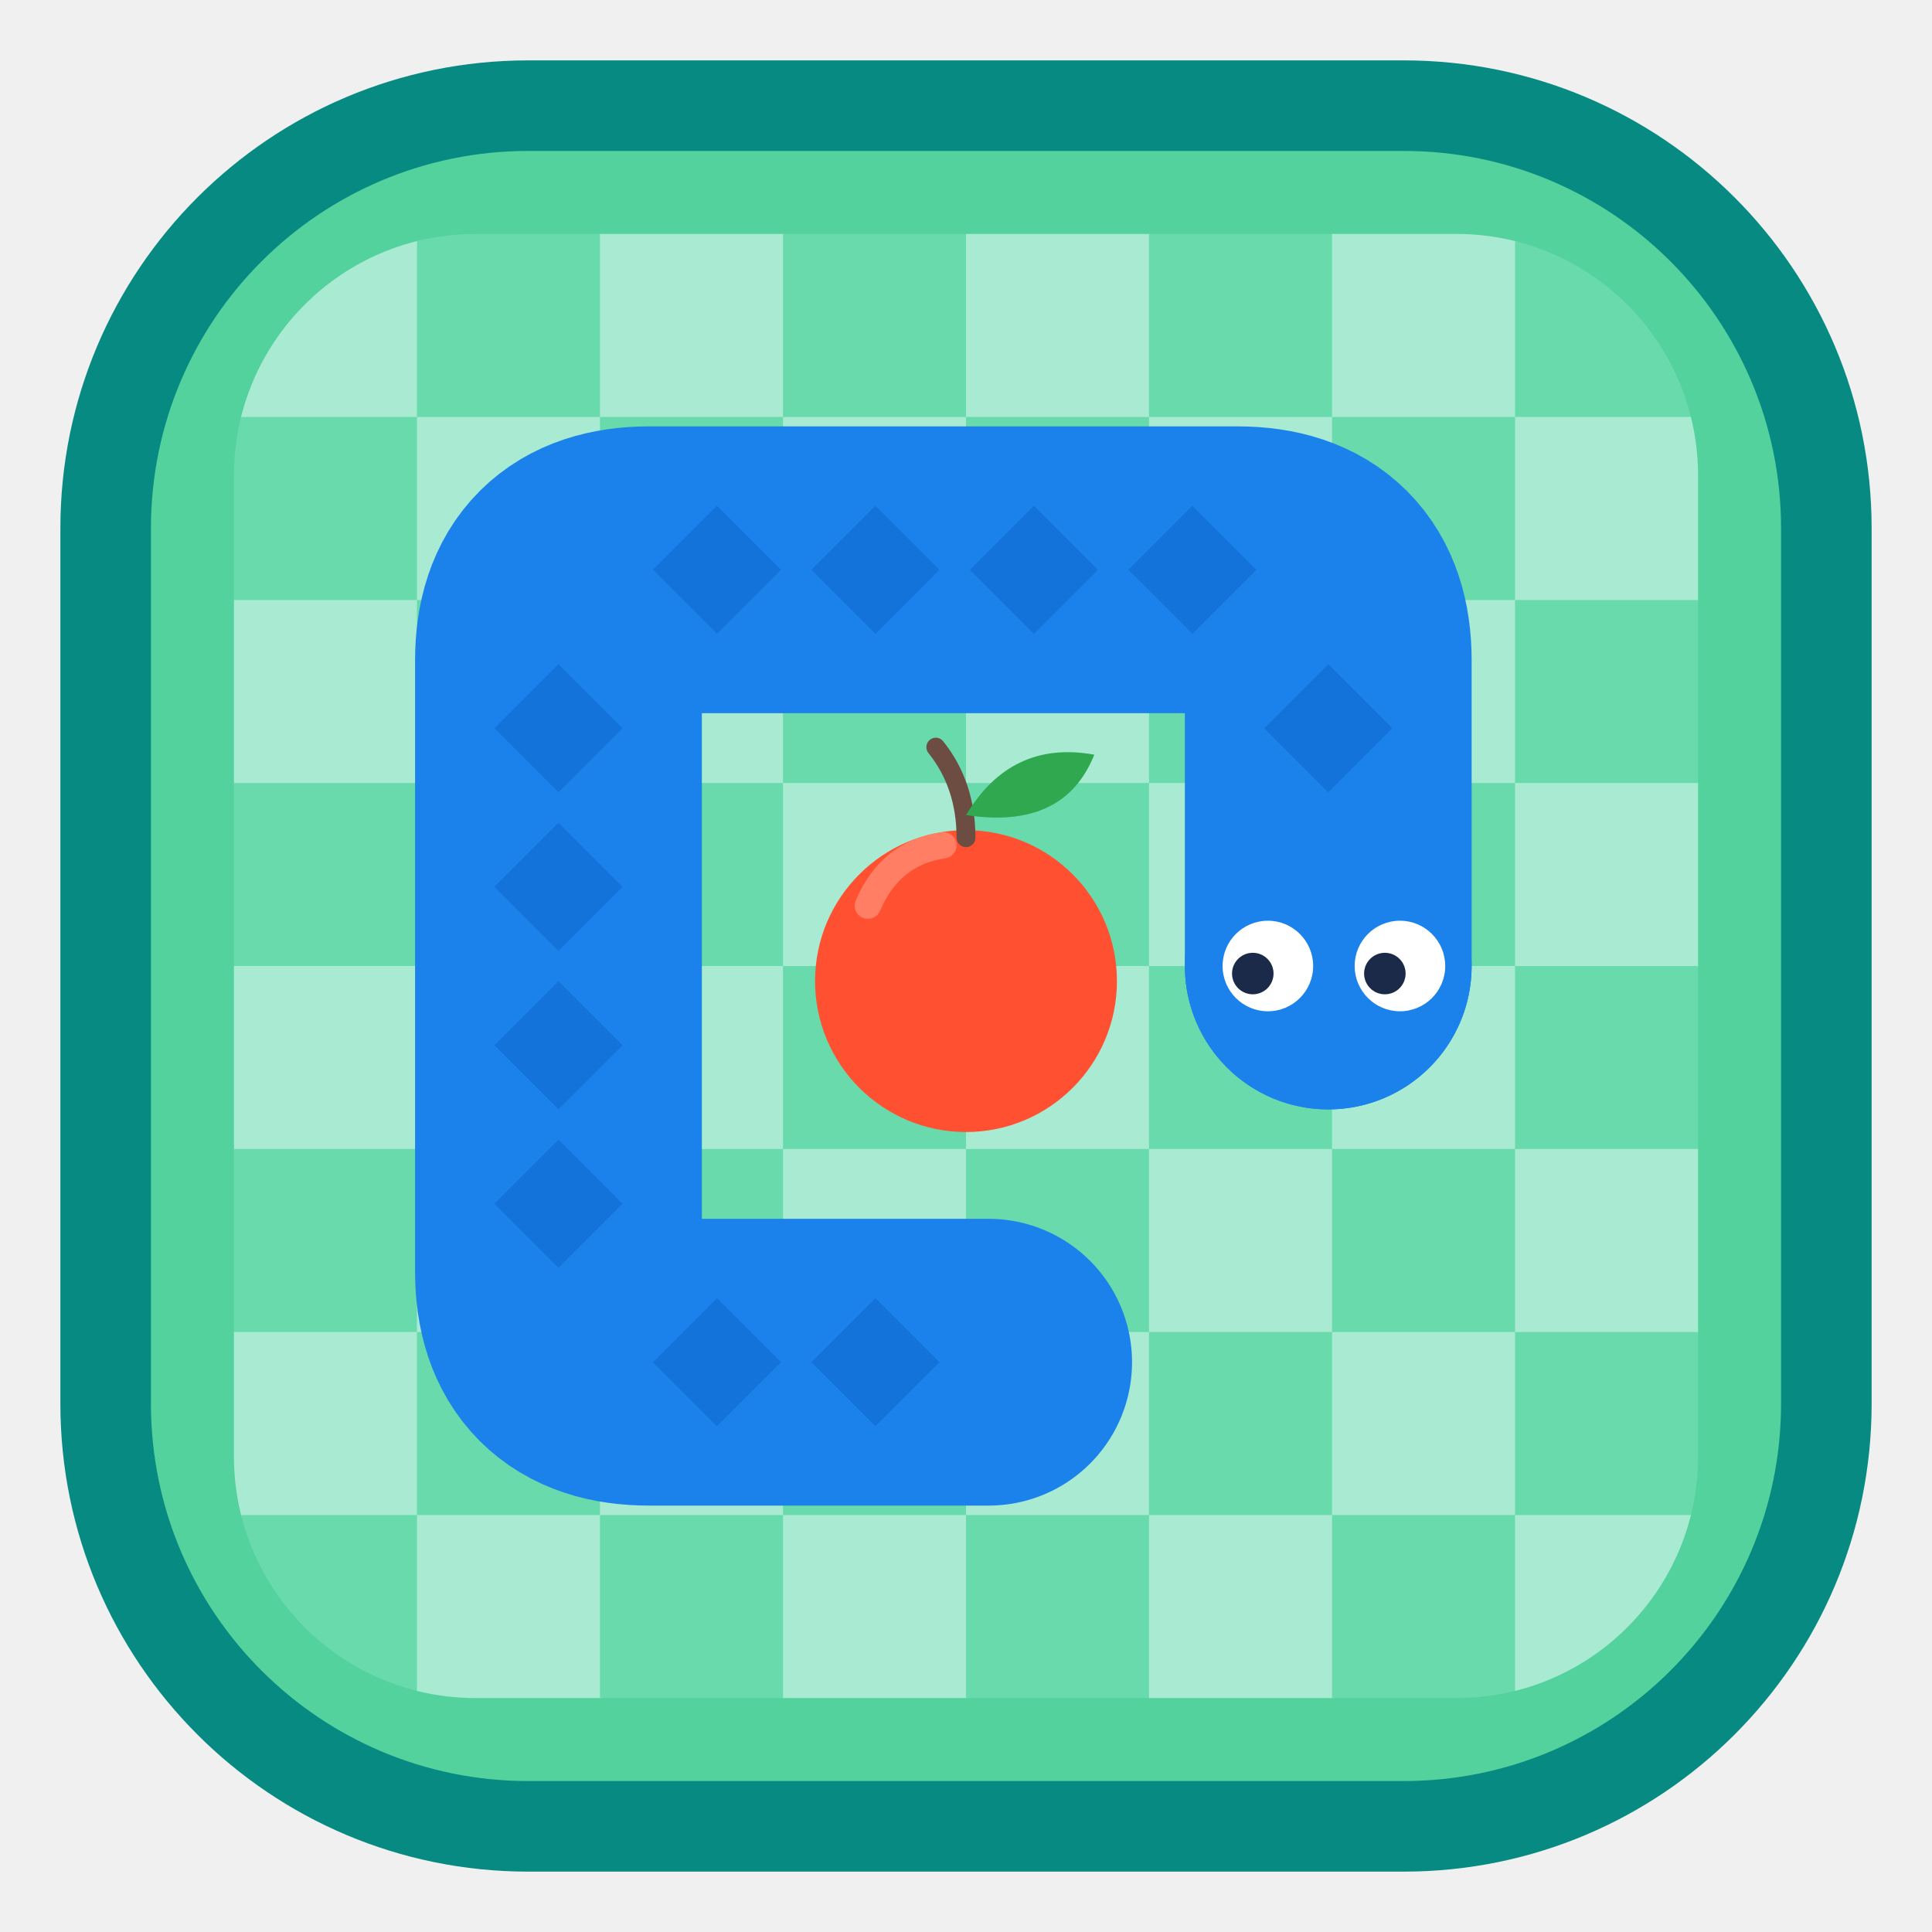
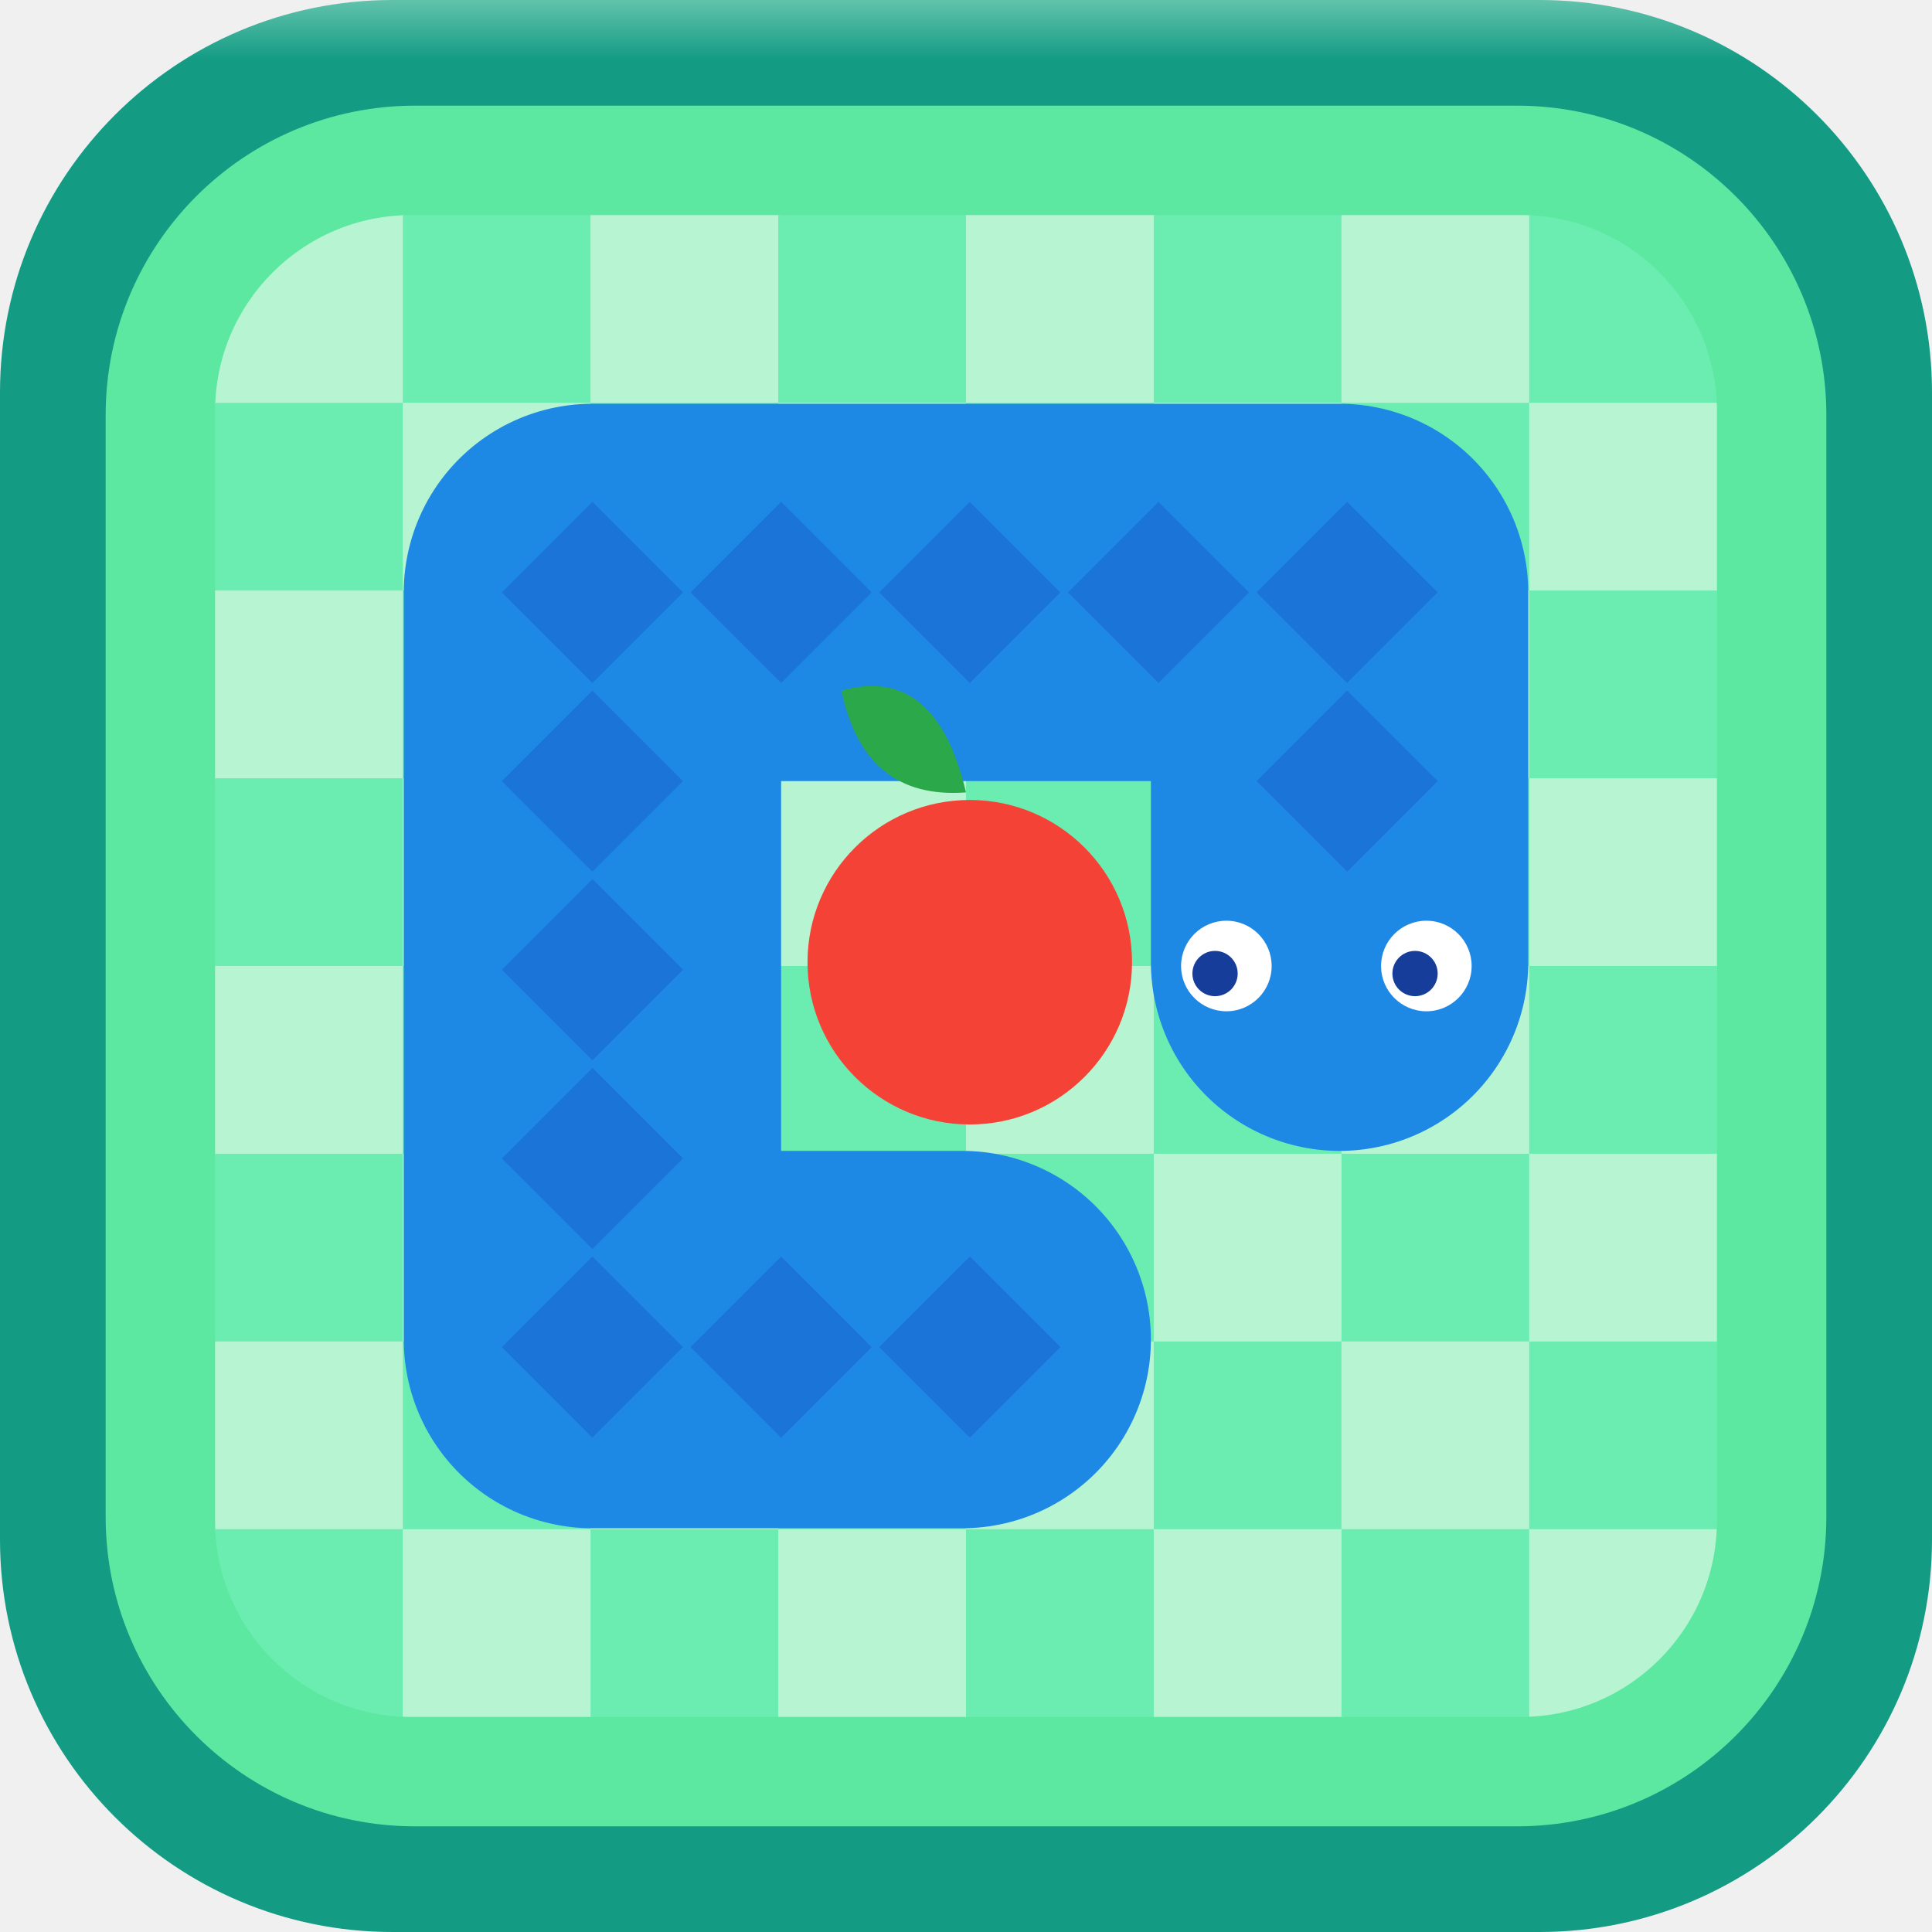
<svg xmlns="http://www.w3.org/2000/svg" viewBox="0 0 512 512" width="512" height="512">
  <defs>
    <clipPath id="board">
-       <rect x="62" y="62" width="388" height="388" rx="64" />
+       <rect x="57" y="57" width="398" height="398" rx="52" />
    </clipPath>
+     <linearGradient id="rim" x1="0" y1="0" x2="0" y2="1">
+       <stop offset="0" stop-color="#6cc8b0" />
+       <stop offset="0.035" stop-color="#139b84" />
+     </linearGradient>
  </defs>
-   <rect x="16" y="16" width="480" height="480" rx="124" fill="#068a81" />
-   <rect x="40" y="40" width="432" height="432" rx="100" fill="#53d29e" />
+   <rect width="512" height="512" rx="104" fill="url(#rim)" />
+   <rect x="28" y="28" width="456" height="456" rx="82" fill="#5de8a2" />
  <g clip-path="url(#board)">
-     <rect x="62.0" y="62.0" width="49.0" height="49.0" fill="#a9ebd2" />
-     <rect x="110.5" y="62.0" width="49.0" height="49.0" fill="#68daab" />
-     <rect x="159.0" y="62.0" width="49.0" height="49.0" fill="#a9ebd2" />
-     <rect x="207.5" y="62.0" width="49.0" height="49.0" fill="#68daab" />
-     <rect x="256.0" y="62.0" width="49.0" height="49.0" fill="#a9ebd2" />
-     <rect x="304.5" y="62.0" width="49.0" height="49.0" fill="#68daab" />
-     <rect x="353.0" y="62.0" width="49.0" height="49.0" fill="#a9ebd2" />
-     <rect x="401.5" y="62.0" width="49.0" height="49.0" fill="#68daab" />
-     <rect x="62.0" y="110.5" width="49.0" height="49.0" fill="#68daab" />
-     <rect x="110.5" y="110.5" width="49.0" height="49.0" fill="#a9ebd2" />
-     <rect x="159.0" y="110.5" width="49.0" height="49.0" fill="#68daab" />
-     <rect x="207.5" y="110.5" width="49.0" height="49.0" fill="#a9ebd2" />
-     <rect x="256.0" y="110.5" width="49.0" height="49.0" fill="#68daab" />
-     <rect x="304.5" y="110.5" width="49.0" height="49.0" fill="#a9ebd2" />
-     <rect x="353.0" y="110.5" width="49.0" height="49.0" fill="#68daab" />
-     <rect x="401.5" y="110.5" width="49.0" height="49.0" fill="#a9ebd2" />
-     <rect x="62.0" y="159.0" width="49.0" height="49.0" fill="#a9ebd2" />
-     <rect x="110.5" y="159.0" width="49.0" height="49.0" fill="#68daab" />
-     <rect x="159.0" y="159.0" width="49.0" height="49.0" fill="#a9ebd2" />
-     <rect x="207.5" y="159.0" width="49.0" height="49.0" fill="#68daab" />
-     <rect x="256.0" y="159.0" width="49.0" height="49.0" fill="#a9ebd2" />
-     <rect x="304.5" y="159.0" width="49.0" height="49.0" fill="#68daab" />
-     <rect x="353.0" y="159.0" width="49.0" height="49.0" fill="#a9ebd2" />
-     <rect x="401.5" y="159.0" width="49.0" height="49.0" fill="#68daab" />
-     <rect x="62.0" y="207.5" width="49.0" height="49.0" fill="#68daab" />
-     <rect x="110.5" y="207.5" width="49.0" height="49.0" fill="#a9ebd2" />
-     <rect x="159.0" y="207.5" width="49.0" height="49.0" fill="#68daab" />
-     <rect x="207.5" y="207.5" width="49.0" height="49.0" fill="#a9ebd2" />
-     <rect x="256.0" y="207.5" width="49.0" height="49.0" fill="#68daab" />
-     <rect x="304.5" y="207.5" width="49.0" height="49.0" fill="#a9ebd2" />
-     <rect x="353.0" y="207.5" width="49.0" height="49.0" fill="#68daab" />
-     <rect x="401.5" y="207.5" width="49.0" height="49.0" fill="#a9ebd2" />
-     <rect x="62.0" y="256.0" width="49.0" height="49.0" fill="#a9ebd2" />
-     <rect x="110.5" y="256.0" width="49.0" height="49.0" fill="#68daab" />
-     <rect x="159.0" y="256.0" width="49.0" height="49.0" fill="#a9ebd2" />
-     <rect x="207.5" y="256.0" width="49.0" height="49.0" fill="#68daab" />
-     <rect x="256.0" y="256.0" width="49.0" height="49.0" fill="#a9ebd2" />
-     <rect x="304.5" y="256.0" width="49.0" height="49.0" fill="#68daab" />
-     <rect x="353.0" y="256.0" width="49.0" height="49.0" fill="#a9ebd2" />
-     <rect x="401.5" y="256.0" width="49.0" height="49.0" fill="#68daab" />
-     <rect x="62.0" y="304.5" width="49.0" height="49.0" fill="#68daab" />
-     <rect x="110.5" y="304.5" width="49.0" height="49.0" fill="#a9ebd2" />
-     <rect x="159.0" y="304.5" width="49.0" height="49.0" fill="#68daab" />
-     <rect x="207.5" y="304.5" width="49.0" height="49.0" fill="#a9ebd2" />
-     <rect x="256.0" y="304.5" width="49.0" height="49.0" fill="#68daab" />
-     <rect x="304.5" y="304.5" width="49.0" height="49.0" fill="#a9ebd2" />
-     <rect x="353.0" y="304.5" width="49.0" height="49.0" fill="#68daab" />
-     <rect x="401.5" y="304.5" width="49.0" height="49.0" fill="#a9ebd2" />
-     <rect x="62.0" y="353.0" width="49.0" height="49.0" fill="#a9ebd2" />
-     <rect x="110.5" y="353.0" width="49.0" height="49.0" fill="#68daab" />
-     <rect x="159.0" y="353.0" width="49.0" height="49.0" fill="#a9ebd2" />
-     <rect x="207.5" y="353.0" width="49.0" height="49.0" fill="#68daab" />
-     <rect x="256.0" y="353.0" width="49.0" height="49.0" fill="#a9ebd2" />
-     <rect x="304.5" y="353.0" width="49.0" height="49.0" fill="#68daab" />
-     <rect x="353.0" y="353.0" width="49.0" height="49.0" fill="#a9ebd2" />
-     <rect x="401.5" y="353.0" width="49.0" height="49.0" fill="#68daab" />
-     <rect x="62.0" y="401.5" width="49.0" height="49.0" fill="#68daab" />
-     <rect x="110.5" y="401.5" width="49.0" height="49.0" fill="#a9ebd2" />
-     <rect x="159.0" y="401.5" width="49.0" height="49.0" fill="#68daab" />
-     <rect x="207.5" y="401.5" width="49.0" height="49.0" fill="#a9ebd2" />
-     <rect x="256.0" y="401.5" width="49.0" height="49.0" fill="#68daab" />
-     <rect x="304.5" y="401.5" width="49.0" height="49.0" fill="#a9ebd2" />
-     <rect x="353.0" y="401.5" width="49.0" height="49.0" fill="#68daab" />
-     <rect x="401.5" y="401.5" width="49.0" height="49.0" fill="#a9ebd2" />
+     <rect x="57.00" y="57.00" width="50.15" height="50.15" fill="#b7f5d2" />
+     <rect x="106.75" y="57.00" width="50.15" height="50.15" fill="#6bedb1" />
+     <rect x="156.50" y="57.00" width="50.15" height="50.15" fill="#b7f5d2" />
+     <rect x="206.25" y="57.00" width="50.15" height="50.15" fill="#6bedb1" />
+     <rect x="256.00" y="57.00" width="50.15" height="50.15" fill="#b7f5d2" />
+     <rect x="305.75" y="57.00" width="50.15" height="50.15" fill="#6bedb1" />
+     <rect x="355.50" y="57.00" width="50.15" height="50.15" fill="#b7f5d2" />
+     <rect x="405.25" y="57.00" width="50.15" height="50.15" fill="#6bedb1" />
+     <rect x="57.00" y="106.75" width="50.15" height="50.15" fill="#6bedb1" />
+     <rect x="106.75" y="106.75" width="50.15" height="50.15" fill="#b7f5d2" />
+     <rect x="156.50" y="106.75" width="50.15" height="50.15" fill="#6bedb1" />
+     <rect x="206.25" y="106.75" width="50.15" height="50.15" fill="#b7f5d2" />
+     <rect x="256.00" y="106.75" width="50.15" height="50.15" fill="#6bedb1" />
+     <rect x="305.75" y="106.75" width="50.15" height="50.15" fill="#b7f5d2" />
+     <rect x="355.50" y="106.75" width="50.15" height="50.15" fill="#6bedb1" />
+     <rect x="405.25" y="106.75" width="50.15" height="50.15" fill="#b7f5d2" />
+     <rect x="57.00" y="156.50" width="50.15" height="50.15" fill="#b7f5d2" />
+     <rect x="106.75" y="156.50" width="50.15" height="50.15" fill="#6bedb1" />
+     <rect x="156.50" y="156.50" width="50.15" height="50.15" fill="#b7f5d2" />
+     <rect x="206.25" y="156.50" width="50.15" height="50.15" fill="#6bedb1" />
+     <rect x="256.00" y="156.50" width="50.15" height="50.15" fill="#b7f5d2" />
+     <rect x="305.75" y="156.50" width="50.15" height="50.15" fill="#6bedb1" />
+     <rect x="355.50" y="156.50" width="50.15" height="50.15" fill="#b7f5d2" />
+     <rect x="405.25" y="156.50" width="50.15" height="50.15" fill="#6bedb1" />
+     <rect x="57.00" y="206.25" width="50.15" height="50.15" fill="#6bedb1" />
+     <rect x="106.75" y="206.25" width="50.15" height="50.15" fill="#b7f5d2" />
+     <rect x="156.50" y="206.25" width="50.15" height="50.15" fill="#6bedb1" />
+     <rect x="206.25" y="206.25" width="50.15" height="50.15" fill="#b7f5d2" />
+     <rect x="256.00" y="206.25" width="50.15" height="50.15" fill="#6bedb1" />
+     <rect x="305.75" y="206.25" width="50.15" height="50.15" fill="#b7f5d2" />
+     <rect x="355.50" y="206.25" width="50.15" height="50.15" fill="#6bedb1" />
+     <rect x="405.25" y="206.25" width="50.15" height="50.15" fill="#b7f5d2" />
+     <rect x="57.00" y="256.00" width="50.15" height="50.15" fill="#b7f5d2" />
+     <rect x="106.75" y="256.00" width="50.15" height="50.15" fill="#6bedb1" />
+     <rect x="156.50" y="256.00" width="50.15" height="50.15" fill="#b7f5d2" />
+     <rect x="206.25" y="256.00" width="50.15" height="50.15" fill="#6bedb1" />
+     <rect x="256.00" y="256.00" width="50.15" height="50.15" fill="#b7f5d2" />
+     <rect x="305.75" y="256.00" width="50.15" height="50.15" fill="#6bedb1" />
+     <rect x="355.50" y="256.00" width="50.15" height="50.15" fill="#b7f5d2" />
+     <rect x="405.25" y="256.00" width="50.15" height="50.15" fill="#6bedb1" />
+     <rect x="57.00" y="305.75" width="50.15" height="50.15" fill="#6bedb1" />
+     <rect x="106.75" y="305.75" width="50.15" height="50.15" fill="#b7f5d2" />
+     <rect x="156.50" y="305.75" width="50.15" height="50.15" fill="#6bedb1" />
+     <rect x="206.25" y="305.75" width="50.15" height="50.15" fill="#b7f5d2" />
+     <rect x="256.00" y="305.75" width="50.15" height="50.15" fill="#6bedb1" />
+     <rect x="305.75" y="305.75" width="50.15" height="50.15" fill="#b7f5d2" />
+     <rect x="355.50" y="305.75" width="50.15" height="50.15" fill="#6bedb1" />
+     <rect x="405.25" y="305.75" width="50.15" height="50.15" fill="#b7f5d2" />
+     <rect x="57.00" y="355.50" width="50.15" height="50.15" fill="#b7f5d2" />
+     <rect x="106.75" y="355.50" width="50.15" height="50.15" fill="#6bedb1" />
+     <rect x="156.50" y="355.50" width="50.15" height="50.15" fill="#b7f5d2" />
+     <rect x="206.25" y="355.50" width="50.15" height="50.15" fill="#6bedb1" />
+     <rect x="256.00" y="355.50" width="50.15" height="50.15" fill="#b7f5d2" />
+     <rect x="305.75" y="355.50" width="50.15" height="50.15" fill="#6bedb1" />
+     <rect x="355.50" y="355.50" width="50.15" height="50.15" fill="#b7f5d2" />
+     <rect x="405.25" y="355.50" width="50.15" height="50.15" fill="#6bedb1" />
+     <rect x="57.00" y="405.25" width="50.15" height="50.15" fill="#6bedb1" />
+     <rect x="106.75" y="405.25" width="50.15" height="50.15" fill="#b7f5d2" />
+     <rect x="156.50" y="405.25" width="50.15" height="50.15" fill="#6bedb1" />
+     <rect x="206.25" y="405.25" width="50.15" height="50.15" fill="#b7f5d2" />
+     <rect x="256.00" y="405.25" width="50.15" height="50.15" fill="#6bedb1" />
+     <rect x="305.75" y="405.25" width="50.15" height="50.15" fill="#b7f5d2" />
+     <rect x="355.50" y="405.25" width="50.15" height="50.15" fill="#6bedb1" />
+     <rect x="405.25" y="405.25" width="50.15" height="50.15" fill="#b7f5d2" />
  </g>
-   <path d="M352 256 V175 Q352 151 328 151 H172 Q148 151 148 175 V337 Q148 361 172 361 H262" fill="none" stroke="#1a82ea" stroke-width="76" stroke-linecap="round" stroke-linejoin="round" />
-   <rect x="178" y="139" width="24" height="24" transform="rotate(45 190 151)" fill="#0f66cc" opacity=".55" />
-   <rect x="220" y="139" width="24" height="24" transform="rotate(45 232 151)" fill="#0f66cc" opacity=".55" />
-   <rect x="262" y="139" width="24" height="24" transform="rotate(45 274 151)" fill="#0f66cc" opacity=".55" />
-   <rect x="304" y="139" width="24" height="24" transform="rotate(45 316 151)" fill="#0f66cc" opacity=".55" />
-   <rect x="136" y="181" width="24" height="24" transform="rotate(45 148 193)" fill="#0f66cc" opacity=".55" />
-   <rect x="136" y="223" width="24" height="24" transform="rotate(45 148 235)" fill="#0f66cc" opacity=".55" />
-   <rect x="136" y="265" width="24" height="24" transform="rotate(45 148 277)" fill="#0f66cc" opacity=".55" />
-   <rect x="136" y="307" width="24" height="24" transform="rotate(45 148 319)" fill="#0f66cc" opacity=".55" />
-   <rect x="178" y="349" width="24" height="24" transform="rotate(45 190 361)" fill="#0f66cc" opacity=".55" />
-   <rect x="220" y="349" width="24" height="24" transform="rotate(45 232 361)" fill="#0f66cc" opacity=".55" />
-   <rect x="340" y="181" width="24" height="24" transform="rotate(45 352 193)" fill="#0f66cc" opacity=".55" />
-   <g>
-     <circle cx="352" cy="256" r="38" fill="#1a82ea" />
-     <g>
-       <circle cx="336" cy="256" r="12" fill="#fff" />
-       <circle cx="371" cy="256" r="12" fill="#fff" />
-       <circle cx="332" cy="258" r="5.5" fill="#1b2a49" />
-       <circle cx="367" cy="258" r="5.5" fill="#1b2a49" />
-     </g>
+   <path d="M255 355 H157 V157 H355 V255" fill="none" stroke="#1e88e5" stroke-width="100" stroke-linecap="round" stroke-linejoin="round" />
+   <g fill="#1b74d8">
+     <path d="M157 133L181 157L157 181L133 157Z" />
+     <path d="M207 133L231 157L207 181L183 157Z" />
+     <path d="M257 133L281 157L257 181L233 157Z" />
+     <path d="M307 133L331 157L307 181L283 157Z" />
+     <path d="M357 133L381 157L357 181L333 157Z" />
+     <path d="M157 183L181 207L157 231L133 207Z" />
+     <path d="M157 233L181 257L157 281L133 257Z" />
+     <path d="M157 283L181 307L157 331L133 307Z" />
+     <path d="M157 333L181 357L157 381L133 357Z" />
+     <path d="M207 333L231 357L207 381L183 357Z" />
+     <path d="M257 333L281 357L257 381L233 357Z" />
+     <path d="M357 183L381 207L357 231L333 207Z" />
  </g>
-   <g>
-     <circle cx="256" cy="260" r="40" fill="#ff5132" />
-     <path d="M230 240 Q236 226 250 224" fill="none" stroke="#ff8a70" stroke-width="7" stroke-linecap="round" opacity=".8" />
-     <path d="M256 222 Q256 208 248 198" fill="none" stroke="#6d4c41" stroke-width="5" stroke-linecap="round" />
-     <path d="M256 216 Q268 196 290 200 Q282 220 256 216 Z" fill="#2fa84f" />
-   </g>
+   <circle cx="257" cy="255" r="43" fill="#f44336" />
+   <path d="M223 183 Q248 176 256 210 Q229 212 223 183Z" fill="#2ba84a" />
+   <circle cx="325" cy="256" r="12" fill="#fff" />
+   <circle cx="378" cy="256" r="12" fill="#fff" />
+   <circle cx="322" cy="258" r="6" fill="#173d9b" />
+   <circle cx="375" cy="258" r="6" fill="#173d9b" />
</svg>
